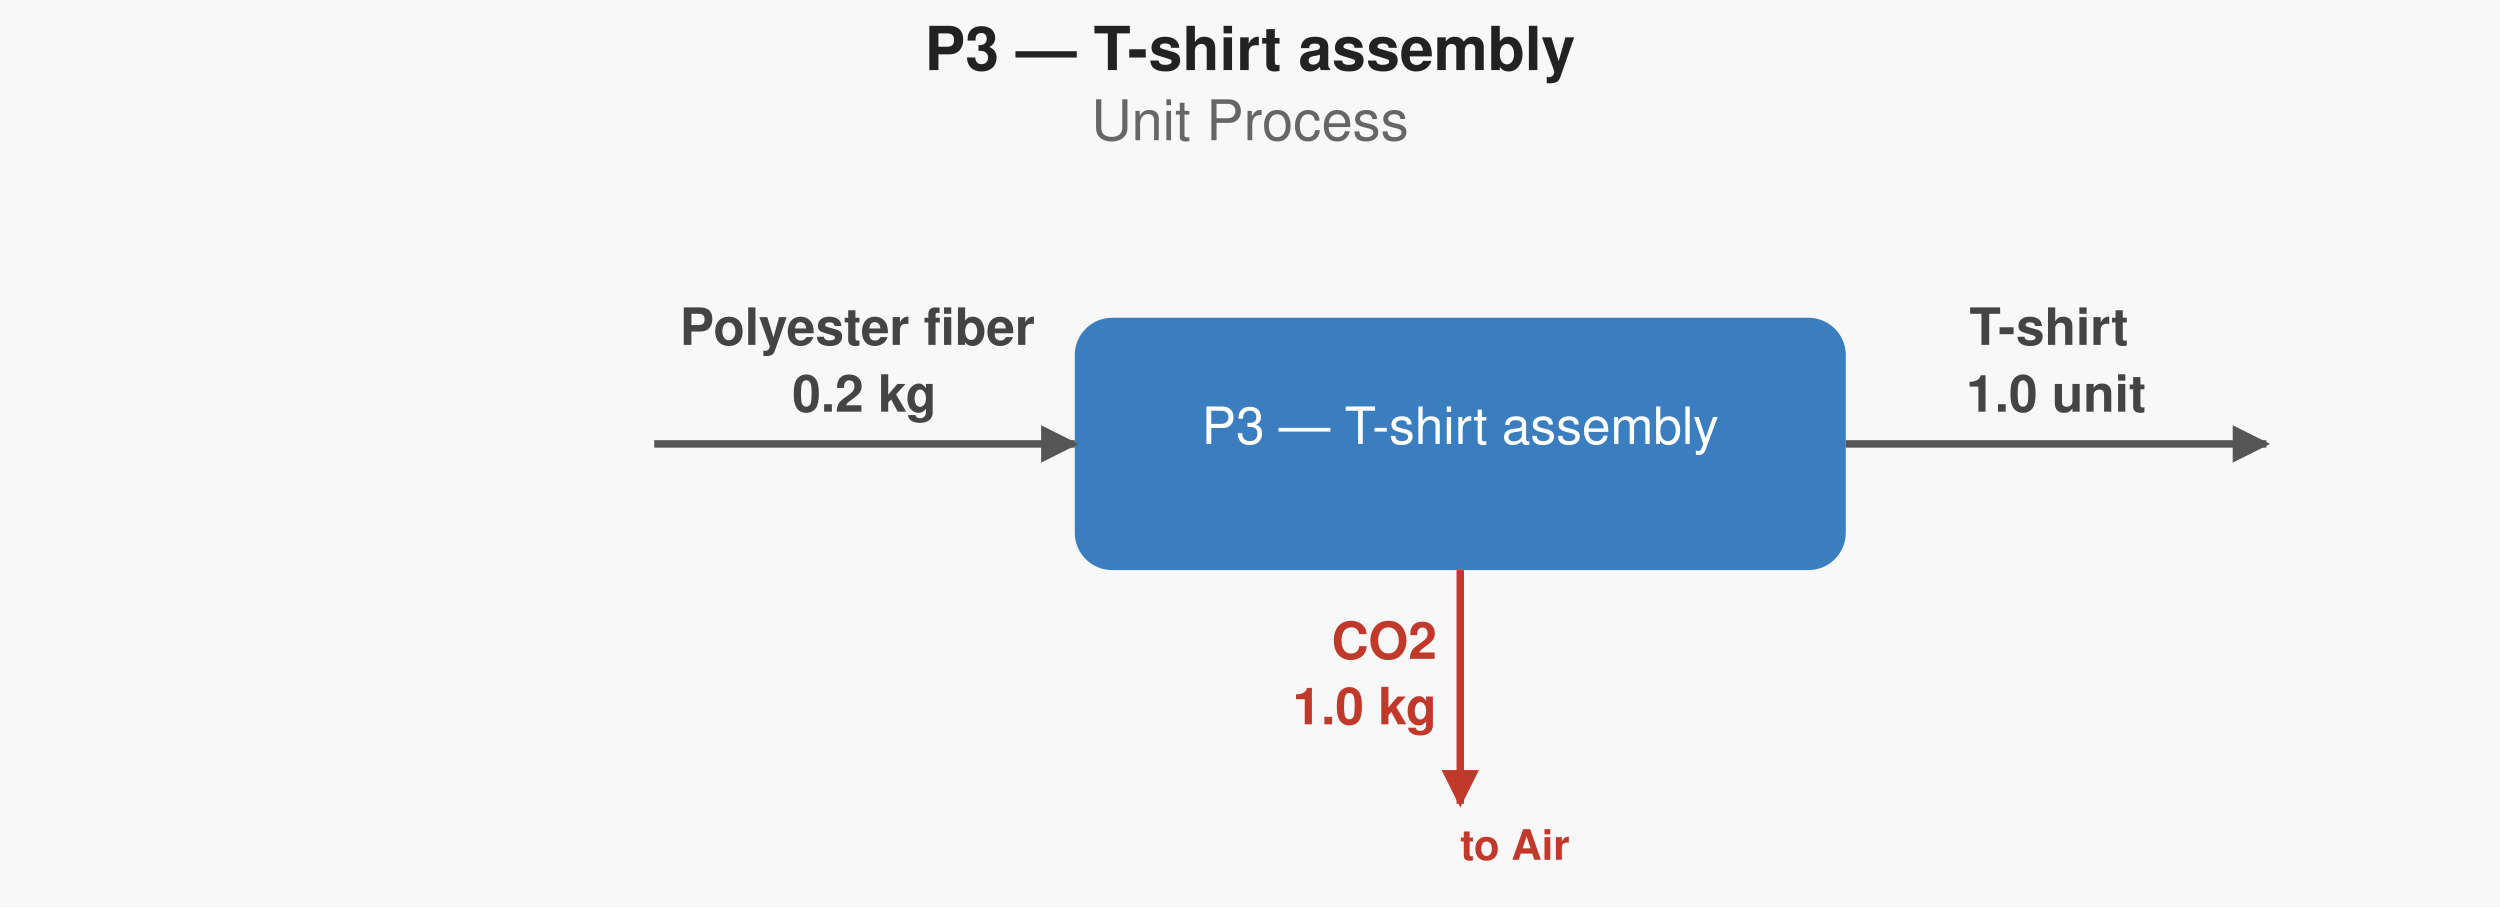
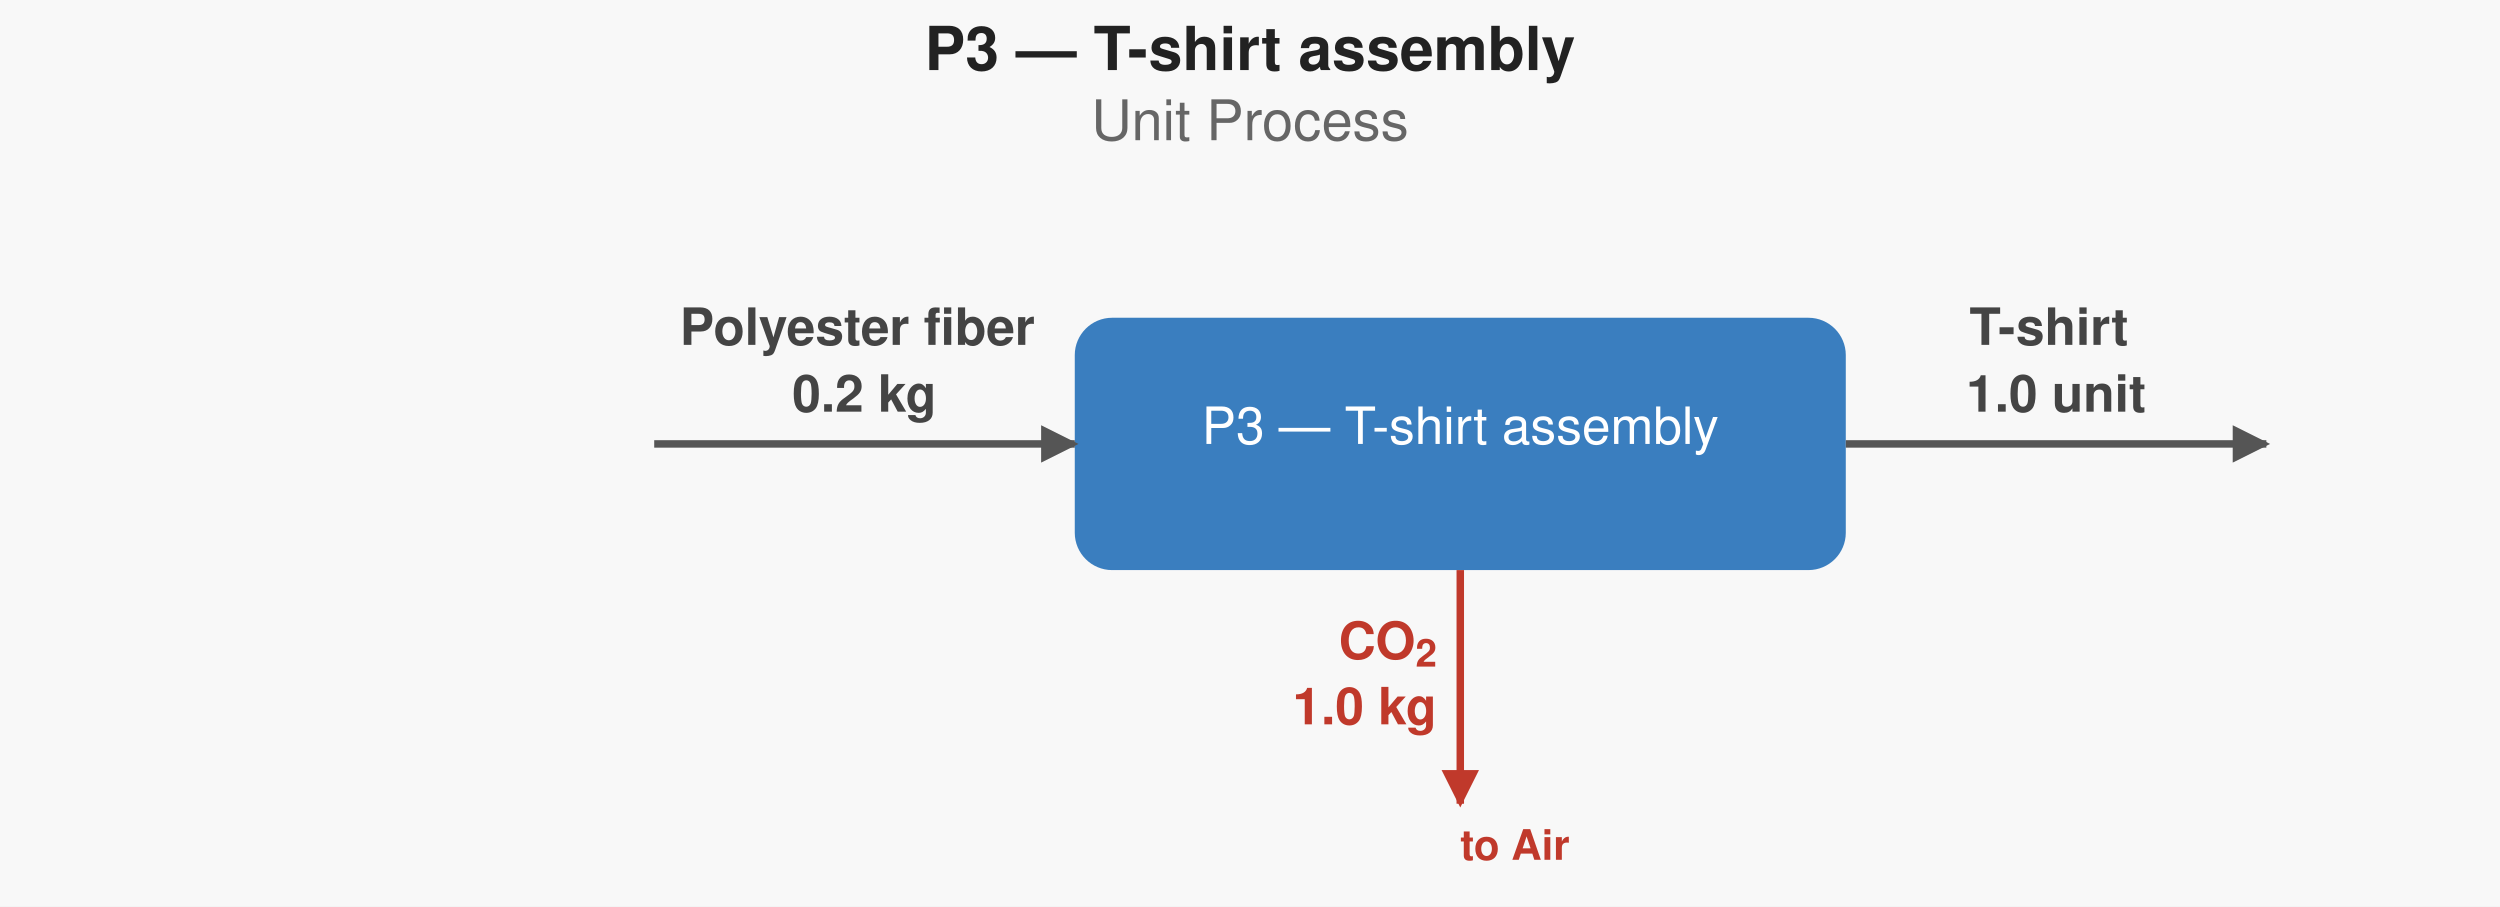
<svg xmlns="http://www.w3.org/2000/svg" width="535.0" height="194.0" viewBox="0 0 535.0 194.0">
  <rect x="0" y="0" width="535.0" height="194.0" fill="#f8f8f8" />
  <defs>
    <marker id="arr" viewBox="0 0 10 10" refX="9" refY="5" markerWidth="5" markerHeight="5" orient="auto">
      <path d="M0,0 L10,5 L0,10 z" fill="#555555" />
    </marker>
    <marker id="arr-green" viewBox="0 0 10 10" refX="9" refY="5" markerWidth="5" markerHeight="5" orient="auto">
      <path d="M0,0 L10,5 L0,10 z" fill="#2d7a45" />
    </marker>
    <marker id="arr-red" viewBox="0 0 10 10" refX="9" refY="5" markerWidth="5" markerHeight="5" orient="auto">
      <path d="M0,0 L10,5 L0,10 z" fill="#c0392b" />
    </marker>
  </defs>
  <text x="267.5" y="15.0" text-anchor="middle" dominant-baseline="auto" font-family="Helvetica,Arial,sans-serif" font-size="13" font-weight="bold" fill="#222">P3 — T-shirt assembly</text>
  <text x="267.5" y="30.0" text-anchor="middle" dominant-baseline="auto" font-family="Helvetica,Arial,sans-serif" font-size="12" font-weight="normal" fill="#666">Unit Process</text>
  <rect x="230.0" y="68.0" width="165" height="54" rx="8" fill="#3a7ebf" />
  <text x="312.5" y="95.0" text-anchor="middle" dominant-baseline="auto" font-family="Helvetica,Arial,sans-serif" font-size="11" font-weight="normal" fill="white">P3 — T-shirt assembly</text>
  <line x1="395.0" y1="95.0" x2="485.0" y2="95.0" stroke="#555555" stroke-width="1.6" marker-end="url(#arr)" />
  <text text-anchor="middle" font-family="Helvetica,Arial,sans-serif" font-size="11" font-weight="bold" fill="#444">
    <tspan x="440.0" y="73.8" dominant-baseline="auto">T-shirt</tspan>
    <tspan x="440.0" y="88.1" dominant-baseline="auto">1.0 unit</tspan>
  </text>
  <line x1="140.0" y1="95.0" x2="230.0" y2="95.0" stroke="#555555" stroke-width="1.6" marker-end="url(#arr)" />
  <text text-anchor="middle" font-family="Helvetica,Arial,sans-serif" font-size="11" font-weight="bold" fill="#444">
    <tspan x="185.0" y="73.8" dominant-baseline="auto">Polyester fiber</tspan>
    <tspan x="185.0" y="88.1" dominant-baseline="auto">0.2 kg</tspan>
  </text>
  <line x1="312.5" y1="122.0" x2="312.5" y2="172.0" stroke="#c0392b" stroke-width="1.6" marker-end="url(#arr-red)" />
-   <text x="307.5" y="141.0" text-anchor="end" dominant-baseline="auto" font-family="Helvetica,Arial,sans-serif" font-size="11" font-weight="bold" fill="#c0392b">CO2</text>
+   <text x="307.5" y="141.0" text-anchor="end" dominant-baseline="auto" font-family="Helvetica,Arial,sans-serif" font-size="11" font-weight="bold" fill="#c0392b">CO<tspan baseline-shift="sub" font-size="0.75em">2</tspan>
+   </text>
  <text x="307.5" y="155.0" text-anchor="end" dominant-baseline="auto" font-family="Helvetica,Arial,sans-serif" font-size="11" font-weight="bold" fill="#c0392b">1.0 kg</text>
  <text x="312.5" y="184.0" text-anchor="start" dominant-baseline="auto" font-family="Helvetica,Arial,sans-serif" font-size="9" font-weight="bold" fill="#c0392b">to Air</text>
</svg>
